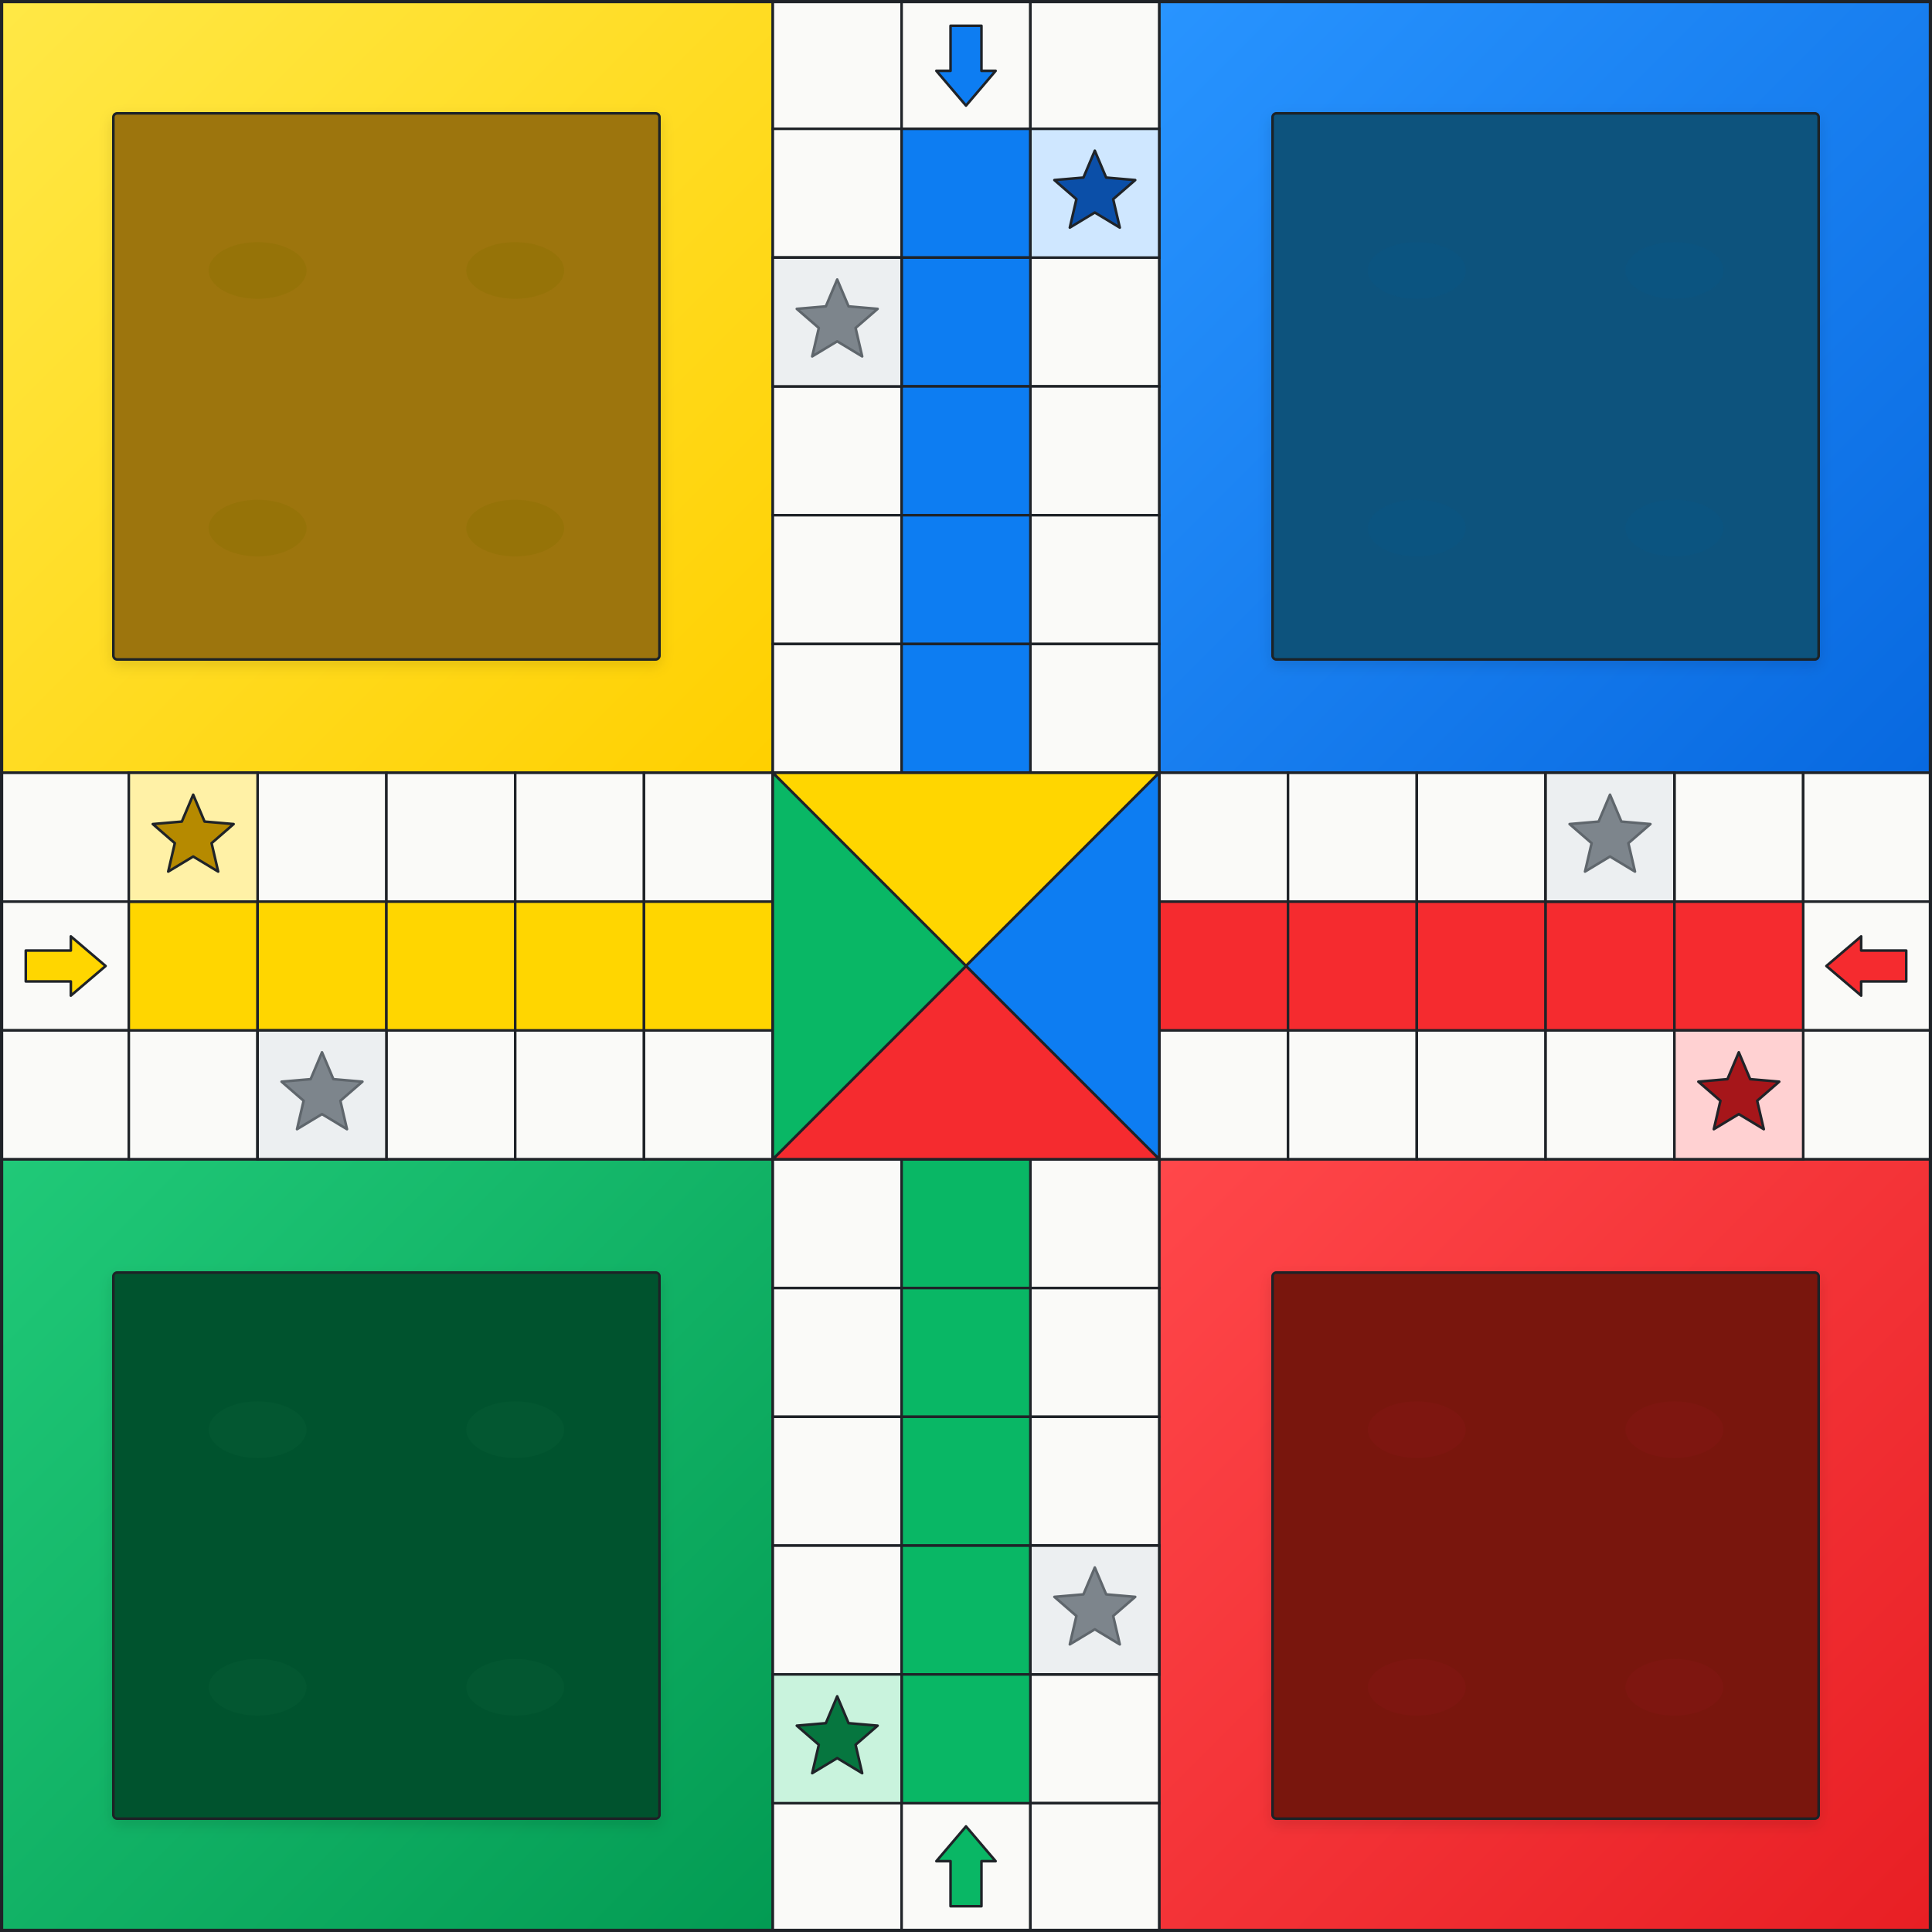
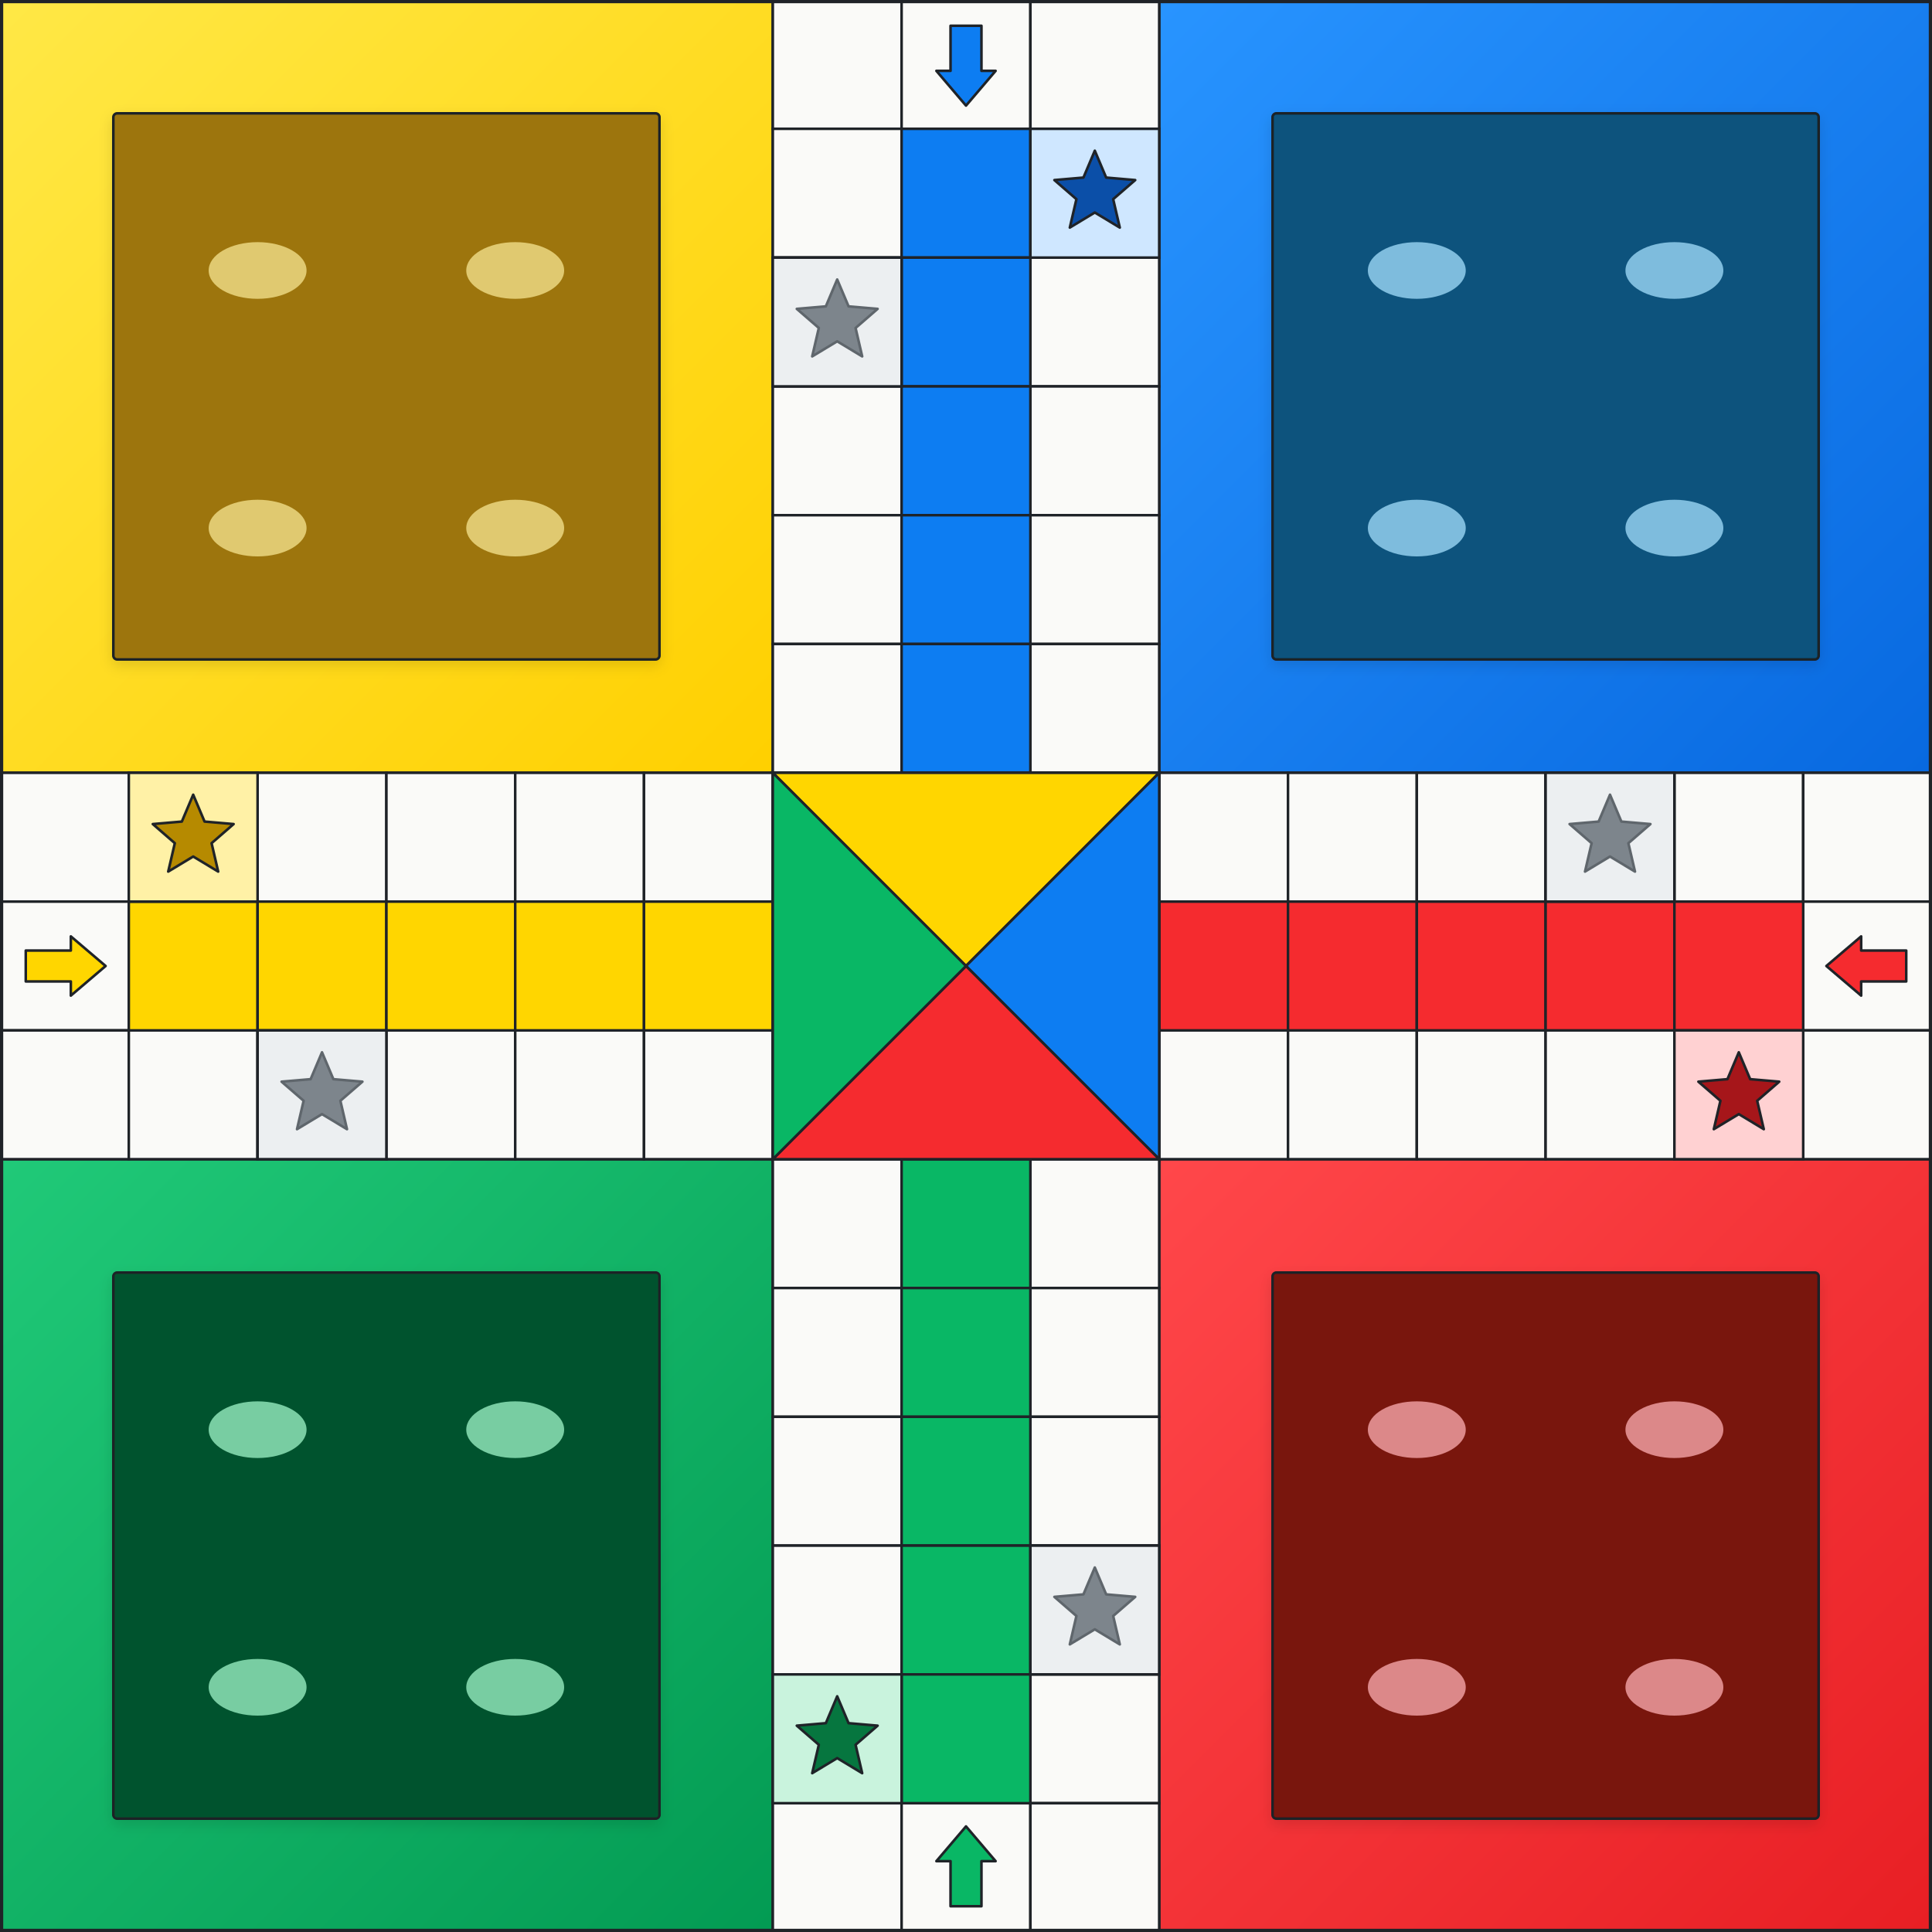
<svg xmlns="http://www.w3.org/2000/svg" width="1500" height="1500" viewBox="0 0 1500 1500" role="img" aria-label="Classic Ludo board">
  <defs>
    <linearGradient id="yellowGrad" x1="0" y1="0" x2="1" y2="1">
      <stop offset="0" stop-color="#FFE846" />
      <stop offset="1" stop-color="#FFD000" />
    </linearGradient>
    <linearGradient id="blueGrad" x1="0" y1="0" x2="1" y2="1">
      <stop offset="0" stop-color="#2894FF" />
      <stop offset="1" stop-color="#0869E0" />
    </linearGradient>
    <linearGradient id="greenGrad" x1="0" y1="0" x2="1" y2="1">
      <stop offset="0" stop-color="#20C978" />
      <stop offset="1" stop-color="#039B53" />
    </linearGradient>
    <linearGradient id="redGrad" x1="0" y1="0" x2="1" y2="1">
      <stop offset="0" stop-color="#FF474A" />
      <stop offset="1" stop-color="#E81F24" />
    </linearGradient>
    <filter id="softShadow" x="-20%" y="-20%" width="140%" height="140%">
      <feDropShadow dx="0" dy="4" stdDeviation="5" flood-color="#000000" flood-opacity="0.12" />
    </filter>
  </defs>
  <rect width="1500" height="1500" fill="#FFFFFF" />
  <rect x="0" y="0" width="600" height="600" fill="url(#yellowGrad)" stroke="#1F2328" stroke-width="2" rx="0" />
  <rect x="900" y="0" width="600" height="600" fill="url(#blueGrad)" stroke="#1F2328" stroke-width="2" rx="0" />
  <rect x="0" y="900" width="600" height="600" fill="url(#greenGrad)" stroke="#1F2328" stroke-width="2" rx="0" />
  <rect x="900" y="900" width="600" height="600" fill="url(#redGrad)" stroke="#1F2328" stroke-width="2" rx="0" />
  <rect x="88" y="88" width="424" height="424" rx="3" fill="#9d7508" stroke="#1F2328" stroke-width="2" filter="url(#softShadow)" />
-   <ellipse cx="200" cy="210" rx="38" ry="22" fill="#8B7000" opacity="0.38" />
-   <ellipse cx="400" cy="210" rx="38" ry="22" fill="#8B7000" opacity="0.38" />
-   <ellipse cx="200" cy="410" rx="38" ry="22" fill="#8B7000" opacity="0.38" />
-   <ellipse cx="400" cy="410" rx="38" ry="22" fill="#8B7000" opacity="0.38" />
+   <ellipse cx="200" cy="210" rx="38" ry="22" fill="#E9D47D" opacity="0.88" />
+   <ellipse cx="400" cy="210" rx="38" ry="22" fill="#E9D47D" opacity="0.88" />
+   <ellipse cx="200" cy="410" rx="38" ry="22" fill="#E9D47D" opacity="0.88" />
+   <ellipse cx="400" cy="410" rx="38" ry="22" fill="#E9D47D" opacity="0.88" />
  <rect x="988" y="88" width="424" height="424" rx="3" fill="#07527d" stroke="#1F2328" stroke-width="2" filter="url(#softShadow)" />
-   <ellipse cx="1100" cy="210" rx="38" ry="22" fill="#075585" opacity="0.40" />
-   <ellipse cx="1300" cy="210" rx="38" ry="22" fill="#075585" opacity="0.40" />
-   <ellipse cx="1100" cy="410" rx="38" ry="22" fill="#075585" opacity="0.40" />
-   <ellipse cx="1300" cy="410" rx="38" ry="22" fill="#075585" opacity="0.40" />
+   <ellipse cx="1100" cy="210" rx="38" ry="22" fill="#8DCAE9" opacity="0.88" />
+   <ellipse cx="1300" cy="210" rx="38" ry="22" fill="#8DCAE9" opacity="0.88" />
+   <ellipse cx="1100" cy="410" rx="38" ry="22" fill="#8DCAE9" opacity="0.88" />
+   <ellipse cx="1300" cy="410" rx="38" ry="22" fill="#8DCAE9" opacity="0.88" />
  <rect x="88" y="988" width="424" height="424" rx="3" fill="#06532e" stroke="#1F2328" stroke-width="2" filter="url(#softShadow)" />
-   <ellipse cx="200" cy="1110" rx="38" ry="22" fill="#075D34" opacity="0.40" />
-   <ellipse cx="400" cy="1110" rx="38" ry="22" fill="#075D34" opacity="0.40" />
-   <ellipse cx="200" cy="1310" rx="38" ry="22" fill="#075D34" opacity="0.40" />
-   <ellipse cx="400" cy="1310" rx="38" ry="22" fill="#075D34" opacity="0.40" />
+   <ellipse cx="200" cy="1110" rx="38" ry="22" fill="#88DDB2" opacity="0.88" />
+   <ellipse cx="400" cy="1110" rx="38" ry="22" fill="#88DDB2" opacity="0.88" />
+   <ellipse cx="200" cy="1310" rx="38" ry="22" fill="#88DDB2" opacity="0.88" />
+   <ellipse cx="400" cy="1310" rx="38" ry="22" fill="#88DDB2" opacity="0.88" />
  <rect x="988" y="988" width="424" height="424" rx="3" fill="#79140c" stroke="#1F2328" stroke-width="2" filter="url(#softShadow)" />
-   <ellipse cx="1100" cy="1110" rx="38" ry="22" fill="#851614" opacity="0.40" />
-   <ellipse cx="1300" cy="1110" rx="38" ry="22" fill="#851614" opacity="0.40" />
-   <ellipse cx="1100" cy="1310" rx="38" ry="22" fill="#851614" opacity="0.40" />
-   <ellipse cx="1300" cy="1310" rx="38" ry="22" fill="#851614" opacity="0.40" />
+   <ellipse cx="1100" cy="1110" rx="38" ry="22" fill="#E99799" opacity="0.88" />
+   <ellipse cx="1300" cy="1110" rx="38" ry="22" fill="#E99799" opacity="0.88" />
+   <ellipse cx="1100" cy="1310" rx="38" ry="22" fill="#E99799" opacity="0.88" />
+   <ellipse cx="1300" cy="1310" rx="38" ry="22" fill="#E99799" opacity="0.88" />
  <rect x="600" y="0" width="100" height="100" fill="#FAFAF8" stroke="#1F2328" stroke-width="2" rx="0" />
  <rect x="700" y="0" width="100" height="100" fill="#FAFAF8" stroke="#1F2328" stroke-width="2" rx="0" />
  <rect x="800" y="0" width="100" height="100" fill="#FAFAF8" stroke="#1F2328" stroke-width="2" rx="0" />
  <rect x="600" y="100" width="100" height="100" fill="#FAFAF8" stroke="#1F2328" stroke-width="2" rx="0" />
  <rect x="700" y="100" width="100" height="100" fill="#FAFAF8" stroke="#1F2328" stroke-width="2" rx="0" />
  <rect x="800" y="100" width="100" height="100" fill="#FAFAF8" stroke="#1F2328" stroke-width="2" rx="0" />
  <rect x="600" y="200" width="100" height="100" fill="#FAFAF8" stroke="#1F2328" stroke-width="2" rx="0" />
  <rect x="700" y="200" width="100" height="100" fill="#FAFAF8" stroke="#1F2328" stroke-width="2" rx="0" />
  <rect x="800" y="200" width="100" height="100" fill="#FAFAF8" stroke="#1F2328" stroke-width="2" rx="0" />
  <rect x="600" y="300" width="100" height="100" fill="#FAFAF8" stroke="#1F2328" stroke-width="2" rx="0" />
  <rect x="700" y="300" width="100" height="100" fill="#FAFAF8" stroke="#1F2328" stroke-width="2" rx="0" />
  <rect x="800" y="300" width="100" height="100" fill="#FAFAF8" stroke="#1F2328" stroke-width="2" rx="0" />
  <rect x="600" y="400" width="100" height="100" fill="#FAFAF8" stroke="#1F2328" stroke-width="2" rx="0" />
  <rect x="700" y="400" width="100" height="100" fill="#FAFAF8" stroke="#1F2328" stroke-width="2" rx="0" />
  <rect x="800" y="400" width="100" height="100" fill="#FAFAF8" stroke="#1F2328" stroke-width="2" rx="0" />
  <rect x="600" y="500" width="100" height="100" fill="#FAFAF8" stroke="#1F2328" stroke-width="2" rx="0" />
  <rect x="700" y="500" width="100" height="100" fill="#FAFAF8" stroke="#1F2328" stroke-width="2" rx="0" />
  <rect x="800" y="500" width="100" height="100" fill="#FAFAF8" stroke="#1F2328" stroke-width="2" rx="0" />
  <rect x="0" y="600" width="100" height="100" fill="#FAFAF8" stroke="#1F2328" stroke-width="2" rx="0" />
  <rect x="100" y="600" width="100" height="100" fill="#FAFAF8" stroke="#1F2328" stroke-width="2" rx="0" />
  <rect x="200" y="600" width="100" height="100" fill="#FAFAF8" stroke="#1F2328" stroke-width="2" rx="0" />
  <rect x="300" y="600" width="100" height="100" fill="#FAFAF8" stroke="#1F2328" stroke-width="2" rx="0" />
  <rect x="400" y="600" width="100" height="100" fill="#FAFAF8" stroke="#1F2328" stroke-width="2" rx="0" />
  <rect x="500" y="600" width="100" height="100" fill="#FAFAF8" stroke="#1F2328" stroke-width="2" rx="0" />
  <rect x="900" y="600" width="100" height="100" fill="#FAFAF8" stroke="#1F2328" stroke-width="2" rx="0" />
  <rect x="1000" y="600" width="100" height="100" fill="#FAFAF8" stroke="#1F2328" stroke-width="2" rx="0" />
  <rect x="1100" y="600" width="100" height="100" fill="#FAFAF8" stroke="#1F2328" stroke-width="2" rx="0" />
  <rect x="1200" y="600" width="100" height="100" fill="#FAFAF8" stroke="#1F2328" stroke-width="2" rx="0" />
  <rect x="1300" y="600" width="100" height="100" fill="#FAFAF8" stroke="#1F2328" stroke-width="2" rx="0" />
  <rect x="1400" y="600" width="100" height="100" fill="#FAFAF8" stroke="#1F2328" stroke-width="2" rx="0" />
  <rect x="0" y="700" width="100" height="100" fill="#FAFAF8" stroke="#1F2328" stroke-width="2" rx="0" />
  <rect x="100" y="700" width="100" height="100" fill="#FAFAF8" stroke="#1F2328" stroke-width="2" rx="0" />
  <rect x="200" y="700" width="100" height="100" fill="#FAFAF8" stroke="#1F2328" stroke-width="2" rx="0" />
  <rect x="300" y="700" width="100" height="100" fill="#FAFAF8" stroke="#1F2328" stroke-width="2" rx="0" />
  <rect x="400" y="700" width="100" height="100" fill="#FAFAF8" stroke="#1F2328" stroke-width="2" rx="0" />
  <rect x="500" y="700" width="100" height="100" fill="#FAFAF8" stroke="#1F2328" stroke-width="2" rx="0" />
  <rect x="900" y="700" width="100" height="100" fill="#FAFAF8" stroke="#1F2328" stroke-width="2" rx="0" />
  <rect x="1000" y="700" width="100" height="100" fill="#FAFAF8" stroke="#1F2328" stroke-width="2" rx="0" />
  <rect x="1100" y="700" width="100" height="100" fill="#FAFAF8" stroke="#1F2328" stroke-width="2" rx="0" />
  <rect x="1200" y="700" width="100" height="100" fill="#FAFAF8" stroke="#1F2328" stroke-width="2" rx="0" />
  <rect x="1300" y="700" width="100" height="100" fill="#FAFAF8" stroke="#1F2328" stroke-width="2" rx="0" />
  <rect x="1400" y="700" width="100" height="100" fill="#FAFAF8" stroke="#1F2328" stroke-width="2" rx="0" />
  <rect x="0" y="800" width="100" height="100" fill="#FAFAF8" stroke="#1F2328" stroke-width="2" rx="0" />
  <rect x="100" y="800" width="100" height="100" fill="#FAFAF8" stroke="#1F2328" stroke-width="2" rx="0" />
  <rect x="200" y="800" width="100" height="100" fill="#FAFAF8" stroke="#1F2328" stroke-width="2" rx="0" />
  <rect x="300" y="800" width="100" height="100" fill="#FAFAF8" stroke="#1F2328" stroke-width="2" rx="0" />
  <rect x="400" y="800" width="100" height="100" fill="#FAFAF8" stroke="#1F2328" stroke-width="2" rx="0" />
  <rect x="500" y="800" width="100" height="100" fill="#FAFAF8" stroke="#1F2328" stroke-width="2" rx="0" />
  <rect x="900" y="800" width="100" height="100" fill="#FAFAF8" stroke="#1F2328" stroke-width="2" rx="0" />
  <rect x="1000" y="800" width="100" height="100" fill="#FAFAF8" stroke="#1F2328" stroke-width="2" rx="0" />
  <rect x="1100" y="800" width="100" height="100" fill="#FAFAF8" stroke="#1F2328" stroke-width="2" rx="0" />
  <rect x="1200" y="800" width="100" height="100" fill="#FAFAF8" stroke="#1F2328" stroke-width="2" rx="0" />
  <rect x="1300" y="800" width="100" height="100" fill="#FAFAF8" stroke="#1F2328" stroke-width="2" rx="0" />
  <rect x="1400" y="800" width="100" height="100" fill="#FAFAF8" stroke="#1F2328" stroke-width="2" rx="0" />
  <rect x="600" y="900" width="100" height="100" fill="#FAFAF8" stroke="#1F2328" stroke-width="2" rx="0" />
  <rect x="700" y="900" width="100" height="100" fill="#FAFAF8" stroke="#1F2328" stroke-width="2" rx="0" />
  <rect x="800" y="900" width="100" height="100" fill="#FAFAF8" stroke="#1F2328" stroke-width="2" rx="0" />
  <rect x="600" y="1000" width="100" height="100" fill="#FAFAF8" stroke="#1F2328" stroke-width="2" rx="0" />
  <rect x="700" y="1000" width="100" height="100" fill="#FAFAF8" stroke="#1F2328" stroke-width="2" rx="0" />
  <rect x="800" y="1000" width="100" height="100" fill="#FAFAF8" stroke="#1F2328" stroke-width="2" rx="0" />
  <rect x="600" y="1100" width="100" height="100" fill="#FAFAF8" stroke="#1F2328" stroke-width="2" rx="0" />
  <rect x="700" y="1100" width="100" height="100" fill="#FAFAF8" stroke="#1F2328" stroke-width="2" rx="0" />
  <rect x="800" y="1100" width="100" height="100" fill="#FAFAF8" stroke="#1F2328" stroke-width="2" rx="0" />
  <rect x="600" y="1200" width="100" height="100" fill="#FAFAF8" stroke="#1F2328" stroke-width="2" rx="0" />
  <rect x="700" y="1200" width="100" height="100" fill="#FAFAF8" stroke="#1F2328" stroke-width="2" rx="0" />
  <rect x="800" y="1200" width="100" height="100" fill="#FAFAF8" stroke="#1F2328" stroke-width="2" rx="0" />
  <rect x="600" y="1300" width="100" height="100" fill="#FAFAF8" stroke="#1F2328" stroke-width="2" rx="0" />
  <rect x="700" y="1300" width="100" height="100" fill="#FAFAF8" stroke="#1F2328" stroke-width="2" rx="0" />
  <rect x="800" y="1300" width="100" height="100" fill="#FAFAF8" stroke="#1F2328" stroke-width="2" rx="0" />
  <rect x="600" y="1400" width="100" height="100" fill="#FAFAF8" stroke="#1F2328" stroke-width="2" rx="0" />
  <rect x="700" y="1400" width="100" height="100" fill="#FAFAF8" stroke="#1F2328" stroke-width="2" rx="0" />
  <rect x="800" y="1400" width="100" height="100" fill="#FAFAF8" stroke="#1F2328" stroke-width="2" rx="0" />
  <rect x="100" y="700" width="100" height="100" fill="#FFD600" stroke="#1F2328" stroke-width="2" rx="0" />
  <rect x="200" y="700" width="100" height="100" fill="#FFD600" stroke="#1F2328" stroke-width="2" rx="0" />
  <rect x="300" y="700" width="100" height="100" fill="#FFD600" stroke="#1F2328" stroke-width="2" rx="0" />
  <rect x="400" y="700" width="100" height="100" fill="#FFD600" stroke="#1F2328" stroke-width="2" rx="0" />
  <rect x="500" y="700" width="100" height="100" fill="#FFD600" stroke="#1F2328" stroke-width="2" rx="0" />
  <rect x="700" y="100" width="100" height="100" fill="#0D7DF2" stroke="#1F2328" stroke-width="2" rx="0" />
  <rect x="700" y="200" width="100" height="100" fill="#0D7DF2" stroke="#1F2328" stroke-width="2" rx="0" />
  <rect x="700" y="300" width="100" height="100" fill="#0D7DF2" stroke="#1F2328" stroke-width="2" rx="0" />
  <rect x="700" y="400" width="100" height="100" fill="#0D7DF2" stroke="#1F2328" stroke-width="2" rx="0" />
  <rect x="700" y="500" width="100" height="100" fill="#0D7DF2" stroke="#1F2328" stroke-width="2" rx="0" />
  <rect x="900" y="700" width="100" height="100" fill="#F52B2F" stroke="#1F2328" stroke-width="2" rx="0" />
  <rect x="1000" y="700" width="100" height="100" fill="#F52B2F" stroke="#1F2328" stroke-width="2" rx="0" />
  <rect x="1100" y="700" width="100" height="100" fill="#F52B2F" stroke="#1F2328" stroke-width="2" rx="0" />
  <rect x="1200" y="700" width="100" height="100" fill="#F52B2F" stroke="#1F2328" stroke-width="2" rx="0" />
  <rect x="1300" y="700" width="100" height="100" fill="#F52B2F" stroke="#1F2328" stroke-width="2" rx="0" />
  <rect x="700" y="900" width="100" height="100" fill="#09B765" stroke="#1F2328" stroke-width="2" rx="0" />
  <rect x="700" y="1000" width="100" height="100" fill="#09B765" stroke="#1F2328" stroke-width="2" rx="0" />
  <rect x="700" y="1100" width="100" height="100" fill="#09B765" stroke="#1F2328" stroke-width="2" rx="0" />
  <rect x="700" y="1200" width="100" height="100" fill="#09B765" stroke="#1F2328" stroke-width="2" rx="0" />
  <rect x="700" y="1300" width="100" height="100" fill="#09B765" stroke="#1F2328" stroke-width="2" rx="0" />
  <rect x="600" y="600" width="300" height="300" fill="#FFFFFF" stroke="#1F2328" stroke-width="2" />
  <polygon points="600,600 900,600 750,750" fill="#FFD600" stroke="#1F2328" stroke-width="2" />
  <polygon points="900,600 900,900 750,750" fill="#0D7DF2" stroke="#1F2328" stroke-width="2" />
  <polygon points="900,900 600,900 750,750" fill="#F52B2F" stroke="#1F2328" stroke-width="2" />
  <polygon points="600,900 600,600 750,750" fill="#09B765" stroke="#1F2328" stroke-width="2" />
  <rect x="200" y="800" width="100" height="100" fill="#ECEFF1" stroke="#1F2328" stroke-width="2" rx="0" />
  <polygon points="250.00,817.00 258.82,837.86 281.38,839.80 264.27,854.64 269.40,876.70 250.00,865.00 230.60,876.70 235.73,854.64 218.62,839.80 241.18,837.86" fill="#7D858C" stroke="#5F666C" stroke-width="2" stroke-linejoin="round" />
  <rect x="600" y="200" width="100" height="100" fill="#ECEFF1" stroke="#1F2328" stroke-width="2" rx="0" />
  <polygon points="650.00,217.00 658.82,237.86 681.38,239.80 664.27,254.64 669.40,276.70 650.00,265.00 630.60,276.70 635.73,254.64 618.62,239.80 641.18,237.86" fill="#7D858C" stroke="#5F666C" stroke-width="2" stroke-linejoin="round" />
  <rect x="1200" y="600" width="100" height="100" fill="#ECEFF1" stroke="#1F2328" stroke-width="2" rx="0" />
  <polygon points="1250.00,617.00 1258.82,637.86 1281.38,639.80 1264.27,654.64 1269.40,676.70 1250.00,665.00 1230.60,676.70 1235.73,654.64 1218.62,639.80 1241.18,637.86" fill="#7D858C" stroke="#5F666C" stroke-width="2" stroke-linejoin="round" />
  <rect x="800" y="1200" width="100" height="100" fill="#ECEFF1" stroke="#1F2328" stroke-width="2" rx="0" />
  <polygon points="850.00,1217.00 858.82,1237.86 881.38,1239.80 864.27,1254.64 869.40,1276.70 850.00,1265.00 830.60,1276.70 835.73,1254.64 818.62,1239.80 841.18,1237.86" fill="#7D858C" stroke="#5F666C" stroke-width="2" stroke-linejoin="round" />
  <rect x="100" y="600" width="100" height="100" fill="#FFF1A6" stroke="#1F2328" stroke-width="2" rx="0" />
  <polygon points="150.00,617.00 158.82,637.86 181.38,639.80 164.27,654.64 169.40,676.70 150.00,665.00 130.60,676.70 135.73,654.64 118.62,639.80 141.18,637.86" fill="#B68A00" stroke="#1F2328" stroke-width="2" stroke-linejoin="round" />
  <rect x="800" y="100" width="100" height="100" fill="#CFE7FF" stroke="#1F2328" stroke-width="2" rx="0" />
  <polygon points="850.00,117.00 858.82,137.86 881.38,139.80 864.27,154.64 869.40,176.70 850.00,165.00 830.60,176.70 835.73,154.64 818.62,139.80 841.18,137.86" fill="#0B4FA8" stroke="#1F2328" stroke-width="2" stroke-linejoin="round" />
  <rect x="1300" y="800" width="100" height="100" fill="#FFD1D2" stroke="#1F2328" stroke-width="2" rx="0" />
  <polygon points="1350.00,817.00 1358.82,837.86 1381.38,839.80 1364.27,854.64 1369.40,876.70 1350.00,865.00 1330.60,876.70 1335.73,854.64 1318.62,839.80 1341.18,837.86" fill="#A6161A" stroke="#1F2328" stroke-width="2" stroke-linejoin="round" />
  <rect x="600" y="1300" width="100" height="100" fill="#C9F3DD" stroke="#1F2328" stroke-width="2" rx="0" />
  <polygon points="650.00,1317.00 658.82,1337.86 681.38,1339.80 664.27,1354.64 669.40,1376.70 650.00,1365.00 630.60,1376.70 635.73,1354.64 618.62,1339.80 641.18,1337.86" fill="#06763F" stroke="#1F2328" stroke-width="2" stroke-linejoin="round" />
  <polygon points="20,738 55,738 55,727 82,750 55,773 55,762 20,762" fill="#FFD600" stroke="#1F2328" stroke-width="2" stroke-linejoin="round" />
  <polygon points="738,20 738,55 727,55 750,82 773,55 762,55 762,20" fill="#0D7DF2" stroke="#1F2328" stroke-width="2" stroke-linejoin="round" />
  <polygon points="1480,738 1445,738 1445,727 1418,750 1445,773 1445,762 1480,762" fill="#F52B2F" stroke="#1F2328" stroke-width="2" stroke-linejoin="round" />
  <polygon points="738,1480 738,1445 727,1445 750,1418 773,1445 762,1445 762,1480" fill="#09B765" stroke="#1F2328" stroke-width="2" stroke-linejoin="round" />
  <rect x="1" y="1" width="1498" height="1498" fill="none" stroke="#1F2328" stroke-width="3" />
</svg>
